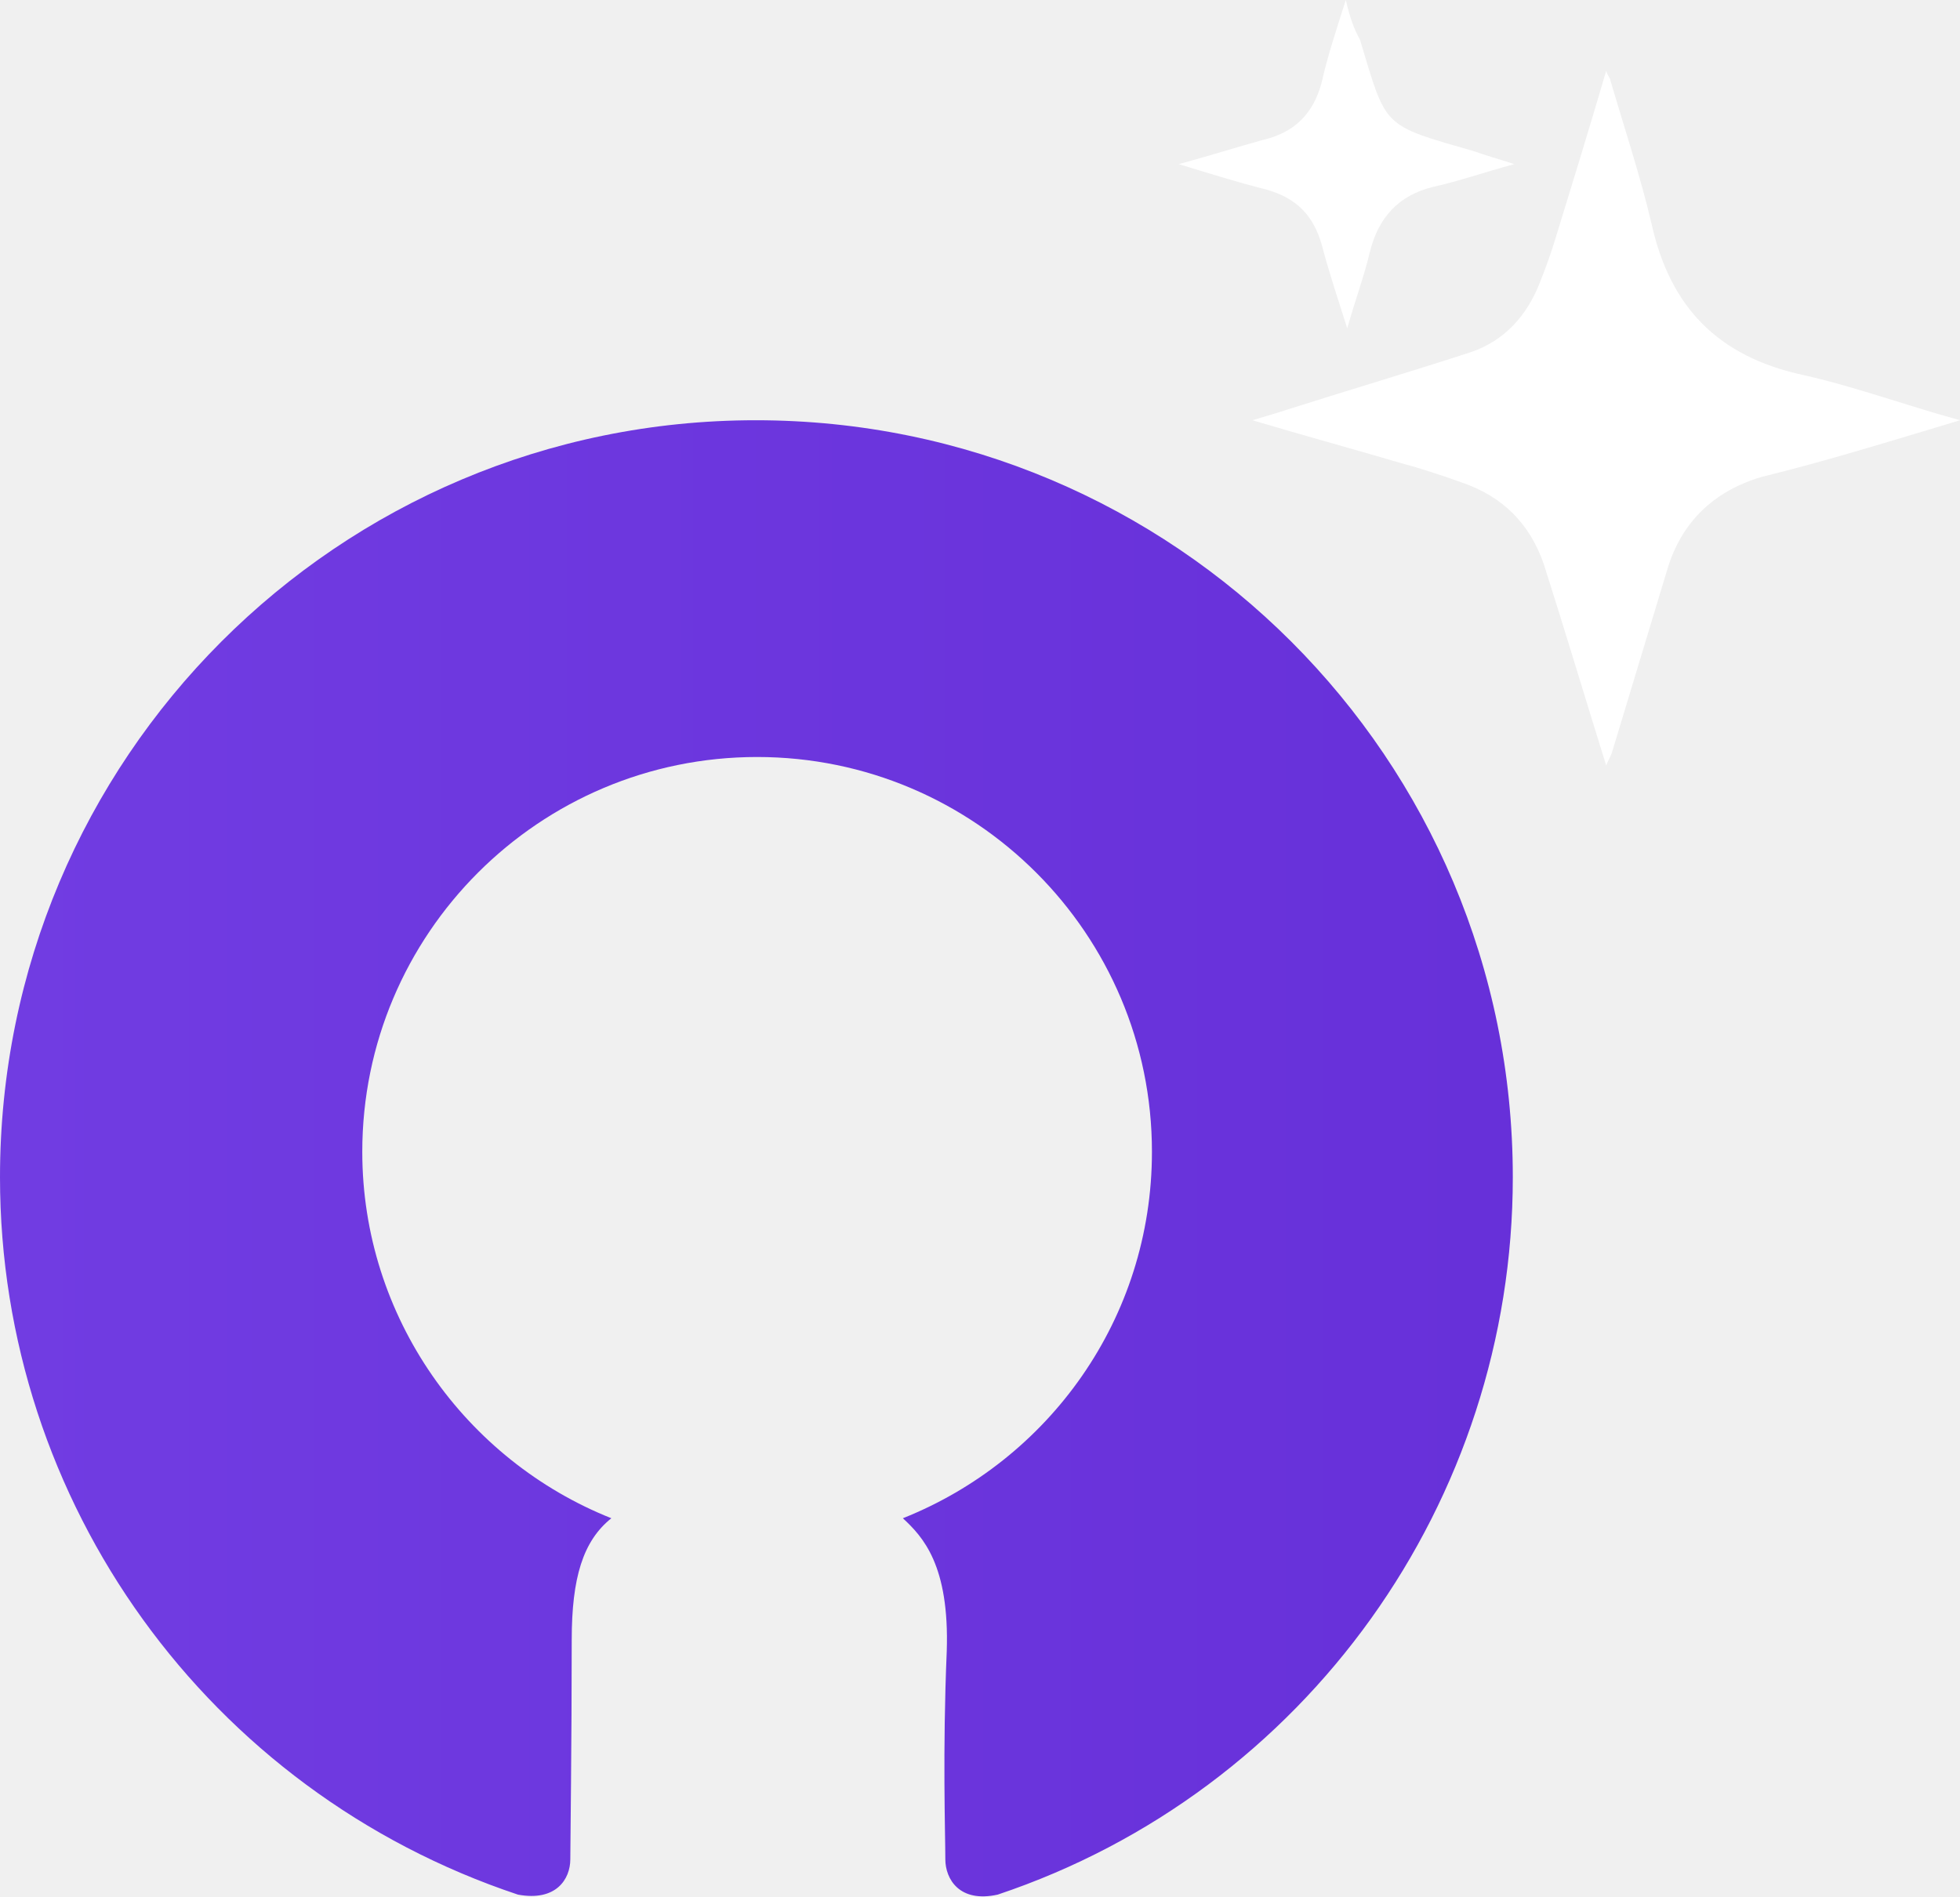
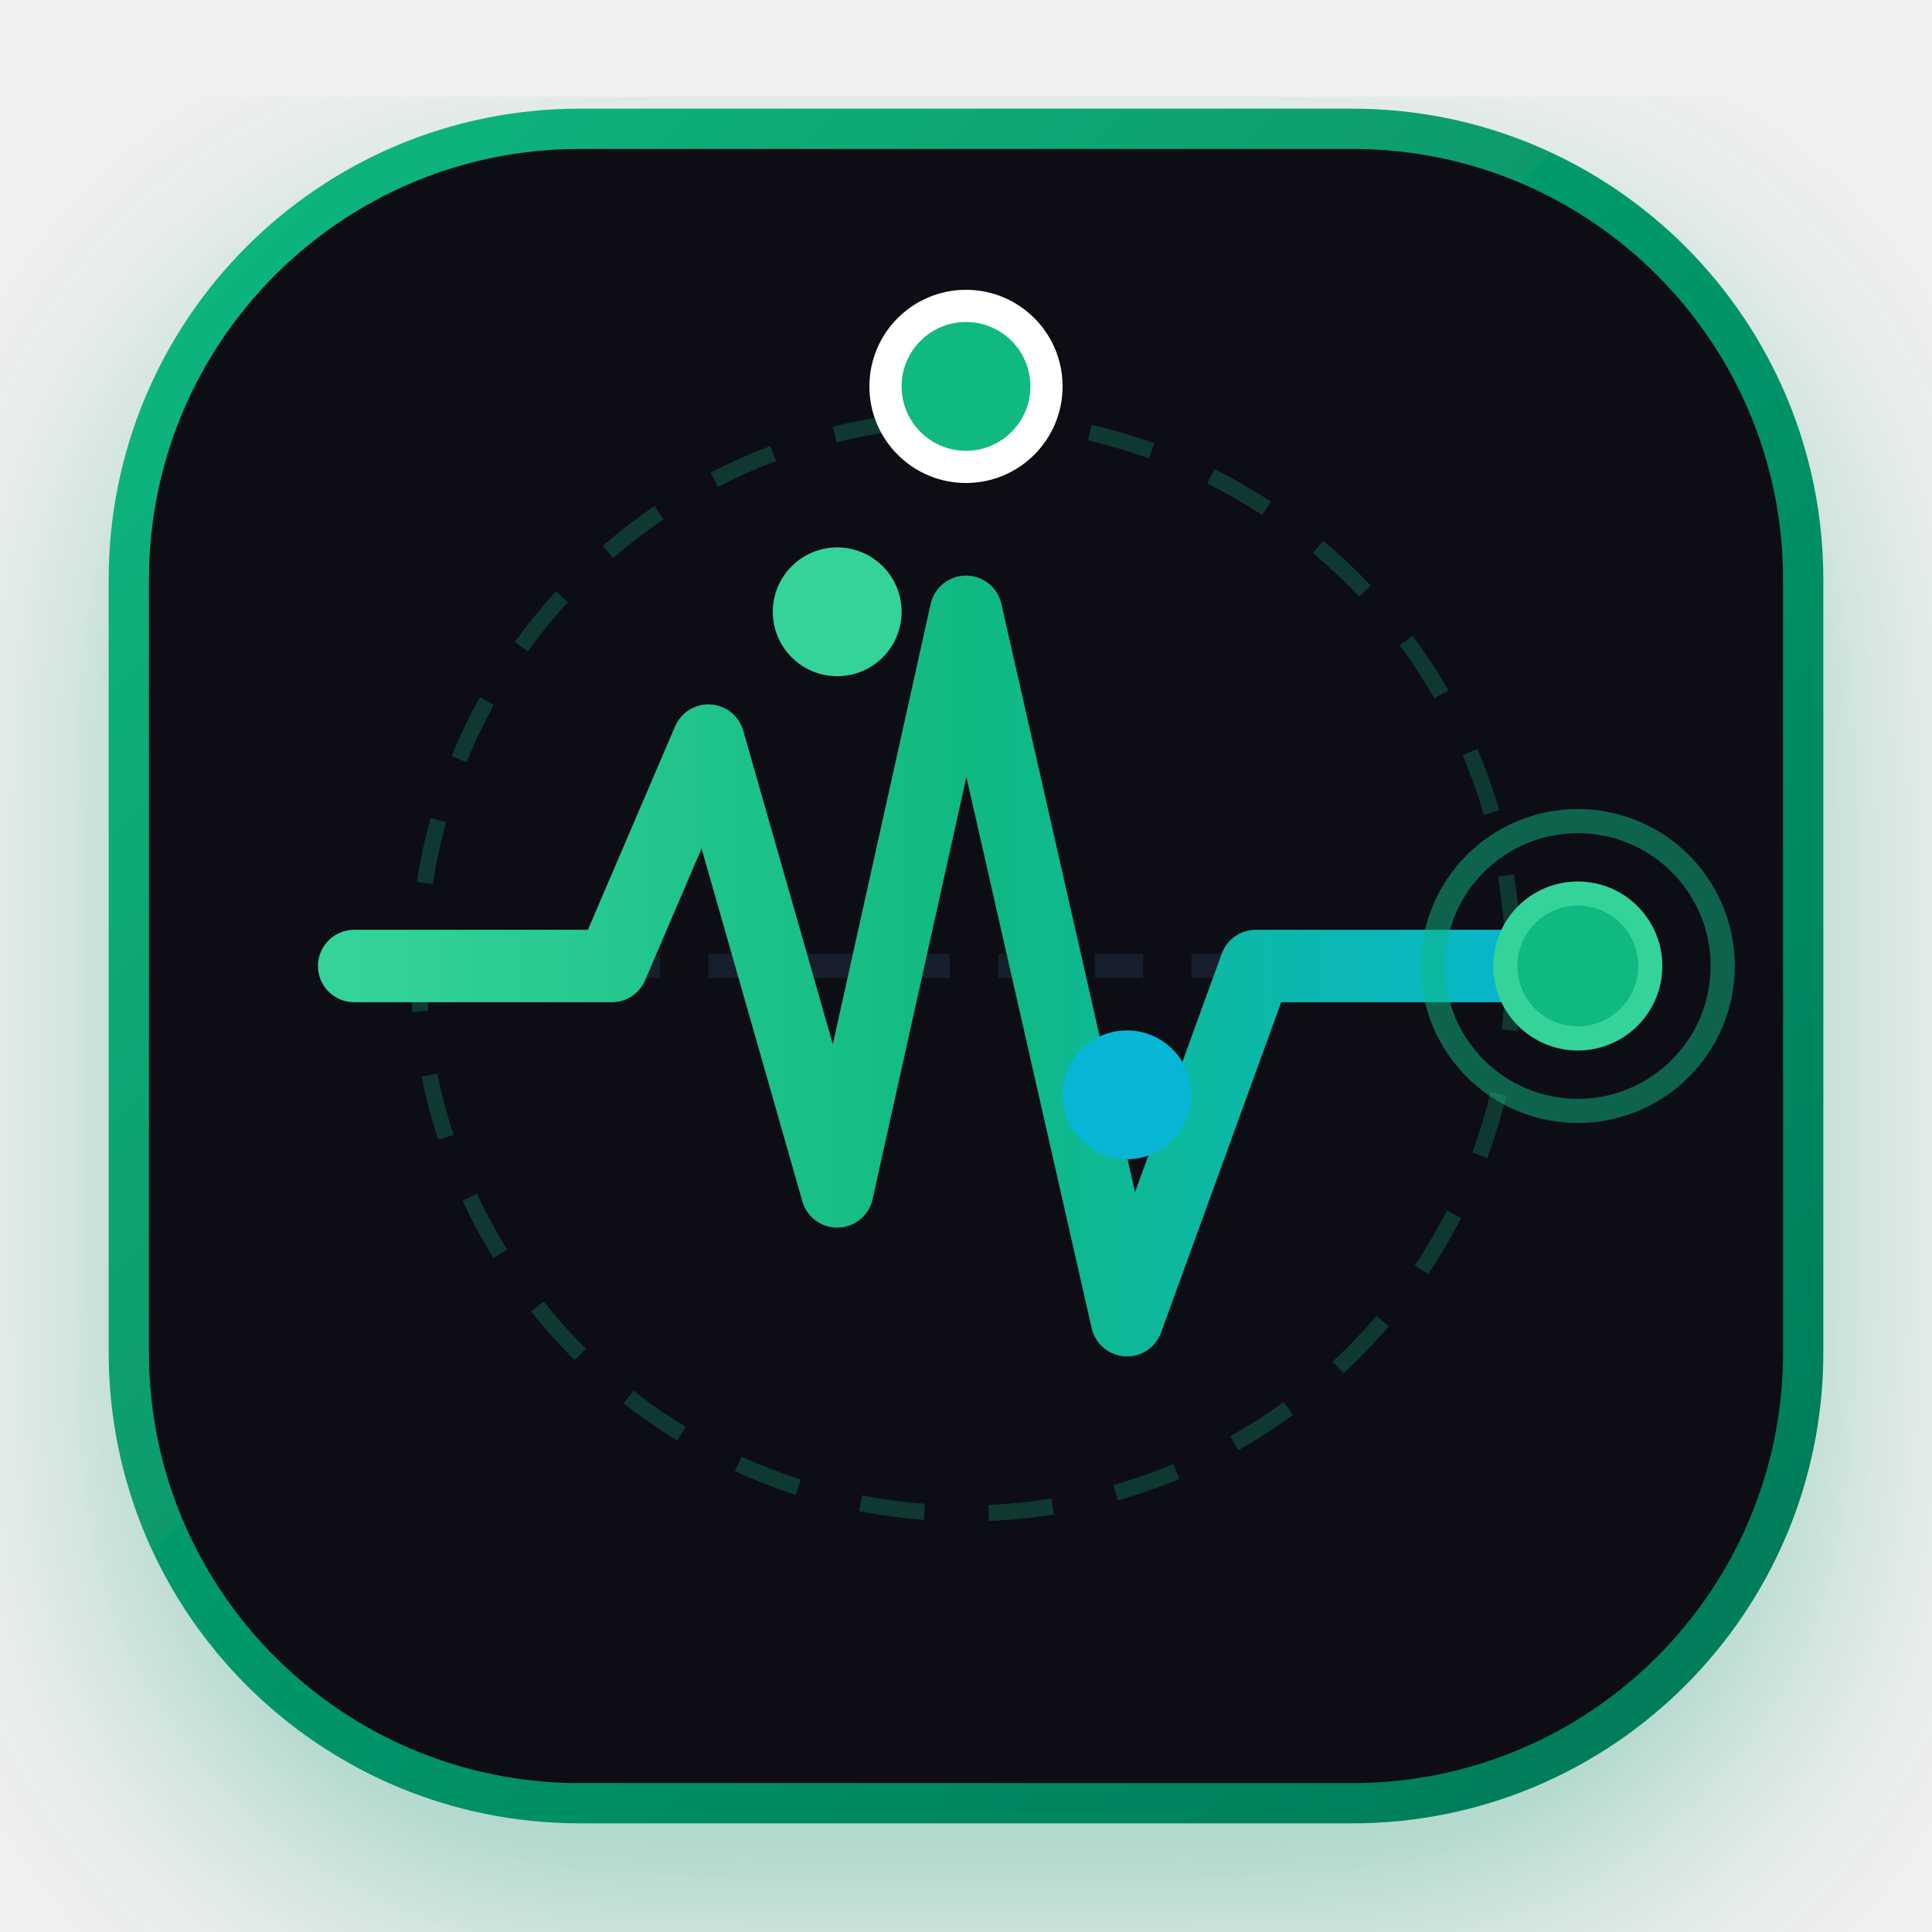
- <svg xmlns="http://www.w3.org/2000/svg" version="1.1" x="0px" y="0px" style="enable-background:new 0 0 485.5 142;" xml:space="preserve" viewBox="3 4 138.5 134.02">
-   <style type="text/css">
- 	.st0{display:none;}
- 	.st1{display:inline;fill:#080B13;}
- 	.st2{enable-background:new    ;}
- 	.st3{fill:#FFFFFF;}
- 	.st4{fill:url(#SVGID_1_);}
- </style>
-   <g class="st2">
-     <g>
-       <path class="st3" d="M141.5,33.7c-4-1.1-7.5-2.4-11.1-3.2c-6-1.3-9.4-4.8-10.7-10.7c-0.8-3.4-1.9-6.7-2.9-10.1    c0-0.2-0.2-0.3-0.3-0.7c-1.2,4.1-2.4,8-3.6,11.9c-0.3,1-0.7,2.1-1.1,3.1c-0.9,2.3-2.5,4.1-4.9,4.9c-4.3,1.4-8.7,2.7-13.1,4.1    c-0.6,0.2-1.3,0.4-2.3,0.7c3.7,1.1,7,2,10.4,3c1.5,0.4,3,0.9,4.4,1.4c2.9,1,4.8,2.9,5.8,5.8c1.5,4.7,2.9,9.4,4.4,14.2    c0.1-0.3,0.3-0.6,0.4-0.9c1.3-4.3,2.6-8.6,3.9-12.9c1-3.4,3.3-5.6,6.7-6.6C132,36.6,136.5,35.2,141.5,33.7z" />
-       <path class="st3" d="M98.1,4c-0.7,2.2-1.3,4-1.7,5.8c-0.6,2.3-2,3.6-4.2,4.1c-1.8,0.5-3.7,1.1-5.9,1.7c2.3,0.7,4.2,1.3,6.2,1.8    c2.1,0.6,3.3,1.8,3.9,3.9c0.5,1.9,1.1,3.7,1.8,5.9c0.6-2.1,1.2-3.7,1.6-5.4c0.6-2.4,2-4,4.5-4.6c1.8-0.4,3.5-1,5.7-1.6    c-1.2-0.4-2-0.6-2.8-0.9c-6.6-1.9-6.2-1.6-8.1-7.9C98.7,6.1,98.4,5.3,98.1,4z" />
-     </g>
-     <g id="Vector_Smart_Object_xA0_Image_00000107568830299365483660000013795074849348738710_">
-       <linearGradient id="SVGID_1_" gradientUnits="userSpaceOnUse" x1="2.959" y1="85.854" x2="109.873" y2="85.854">
-         <stop offset="0" style="stop-color:#713CE2" />
-         <stop offset="1" style="stop-color:#6730D9" />
-       </linearGradient>
-       <path class="st4" d="M56.4,33.7C26.9,33.7,3,57.6,3,87.2c0,23,14.7,43.4,36.6,50.7c2.7,0.5,3.7-1.1,3.7-2.5    c0-0.8,0.1-8.4,0.1-15.5c0-4.4,0.8-7,2.8-8.6c-10.3-4.1-17.6-14.2-17.6-25.9c0-15.4,12.5-27.9,27.9-27.9    c15.4,0,27.9,12.5,27.9,27.9c0,11.8-7.3,21.8-17.6,25.9c1.4,1.3,3.3,3.3,3.1,9.4c-0.3,7.1-0.1,12.9-0.1,14.7c0,1.4,1,3.1,3.7,2.5    c21.8-7.3,36.4-27.8,36.4-50.7C109.9,57.6,86,33.7,56.4,33.7z" />
-     </g>
-   </g>
+ <svg xmlns="http://www.w3.org/2000/svg" viewBox="0 0 120 120" width="120" height="120" fill="none">
+   <defs>
+     <linearGradient id="pulseGlow" x1="0%" y1="0%" x2="100%" y2="100%">
+       <stop offset="0%" stop-color="#10b981" />
+       <stop offset="50%" stop-color="#059669" />
+       <stop offset="100%" stop-color="#047857" />
+     </linearGradient>
+     <linearGradient id="pulseAccent" x1="0%" y1="0%" x2="100%" y2="0%">
+       <stop offset="0%" stop-color="#34d399" />
+       <stop offset="50%" stop-color="#10b981" />
+       <stop offset="100%" stop-color="#06b6d4" />
+     </linearGradient>
+     <filter id="softShadow" x="-20%" y="-20%" width="140%" height="140%">
+       <feDropShadow dx="0" dy="6" stdDeviation="8" flood-color="#059669" flood-opacity="0.35" />
+     </filter>
+   </defs>
+   <rect x="8" y="8" width="104" height="104" rx="28" fill="#0b0f17" stroke="url(#pulseGlow)" stroke-width="2.5" filter="url(#softShadow)" />
+   <path d="M20 60h80" stroke="#1e293b" stroke-width="1.5" stroke-dasharray="3 3" opacity="0.6" />
+   <circle cx="60" cy="60" r="34" stroke="#10b981" stroke-width="1" stroke-dasharray="4 4" opacity="0.25" />
+   <path d="M22 60h16l6-14 8 28 8-36 10 44 8-22h20" stroke="url(#pulseAccent)" stroke-width="4.5" stroke-linecap="round" stroke-linejoin="round" />
+   <circle cx="52" cy="38" r="4" fill="#34d399" />
+   <circle cx="60" cy="24" r="5" fill="#10b981" stroke="#ffffff" stroke-width="2" />
+   <circle cx="70" cy="68" r="4" fill="#06b6d4" />
+   <circle cx="98" cy="60" r="4.5" fill="#10b981" stroke="#34d399" stroke-width="1.5" />
+   <circle cx="98" cy="60" r="9" stroke="#10b981" stroke-width="1.5" opacity="0.5" />
</svg>
